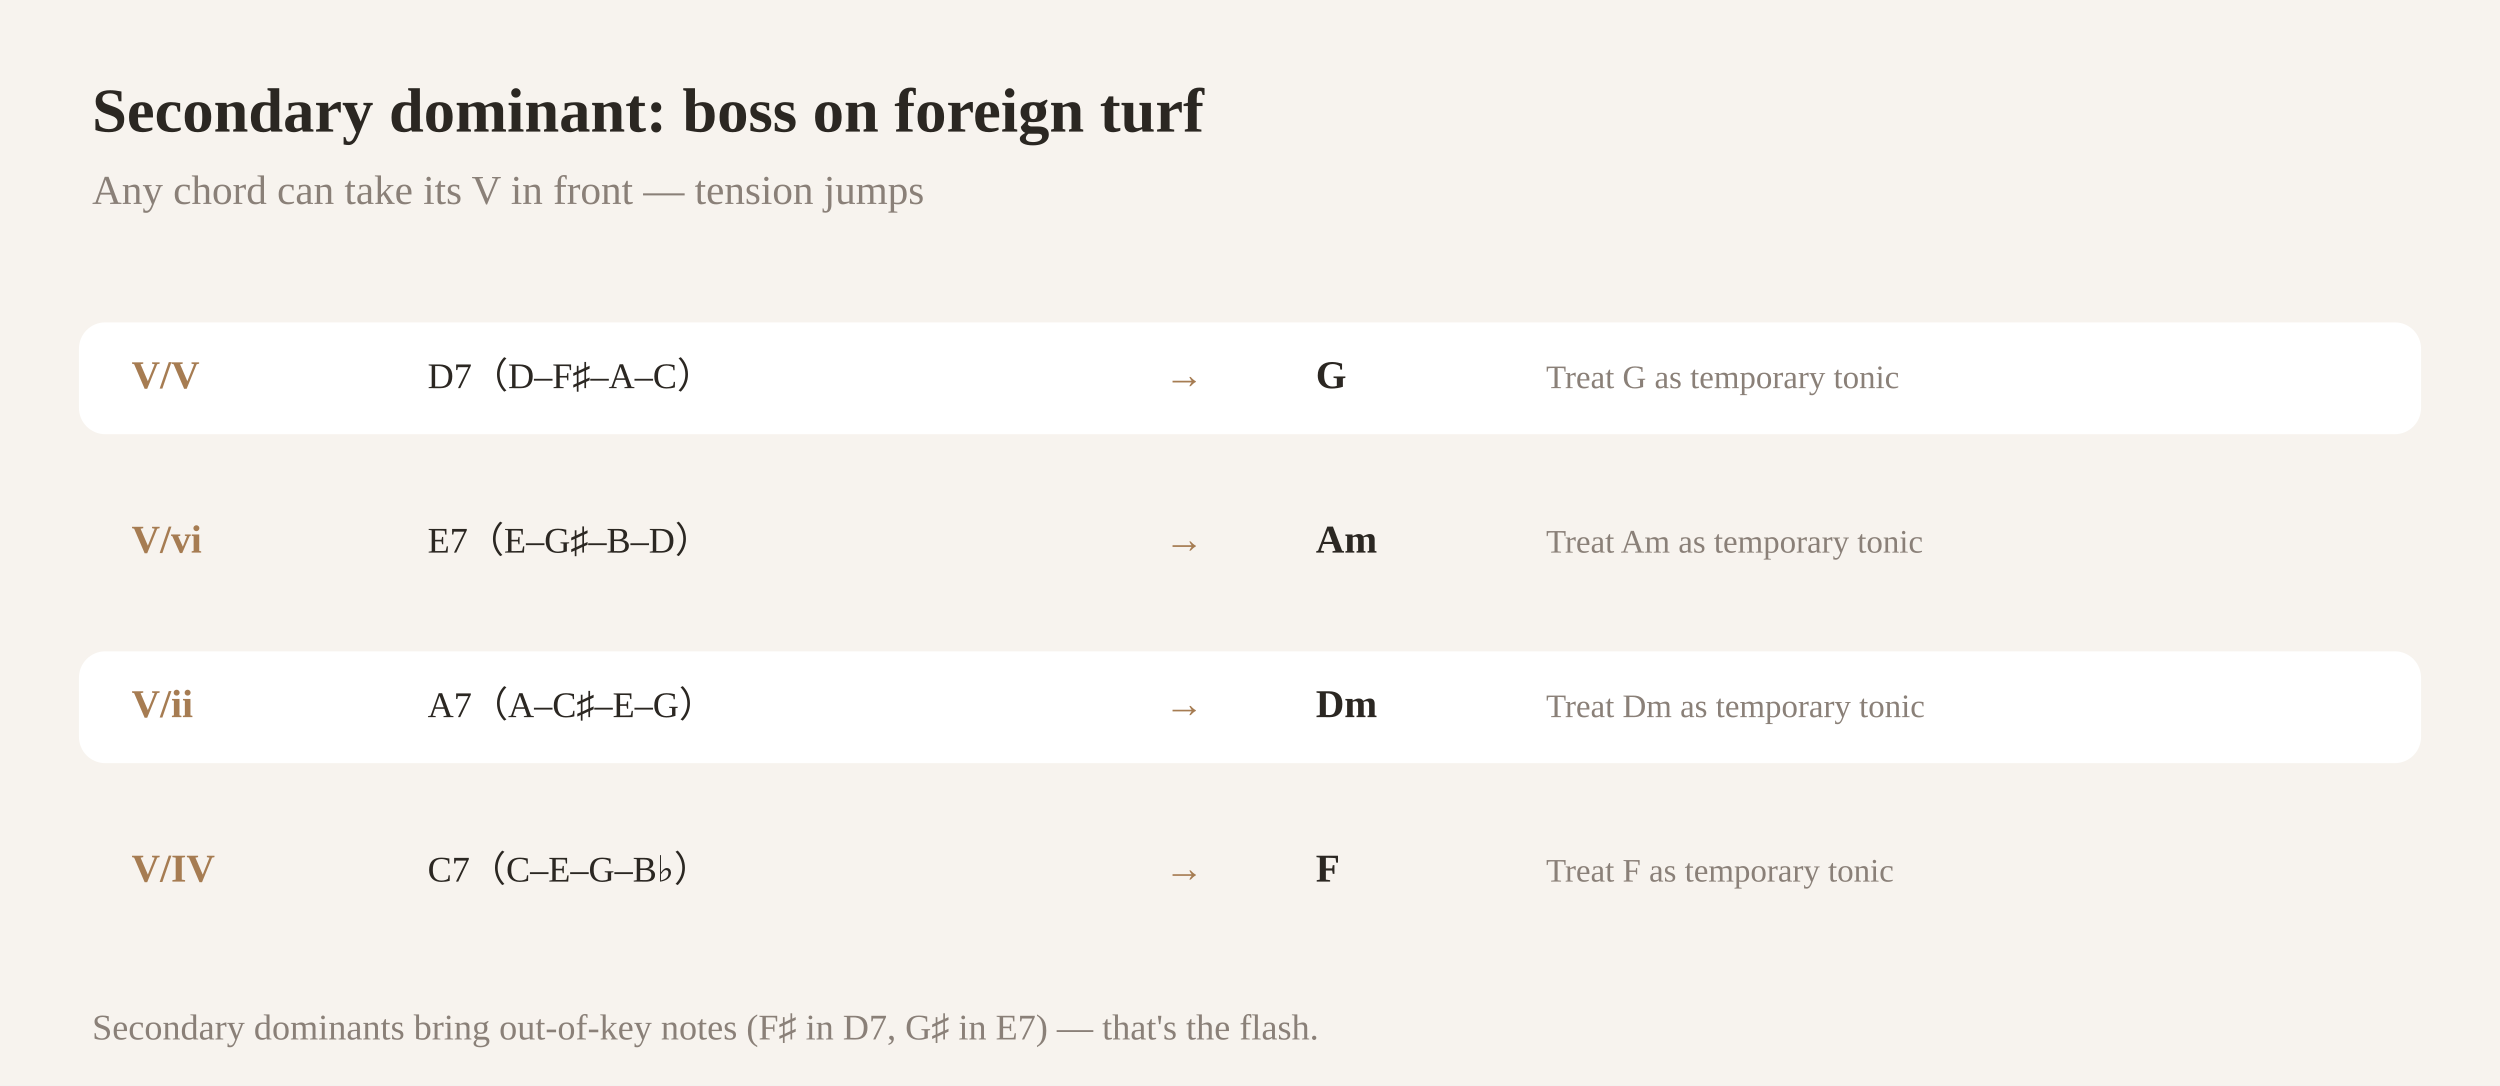
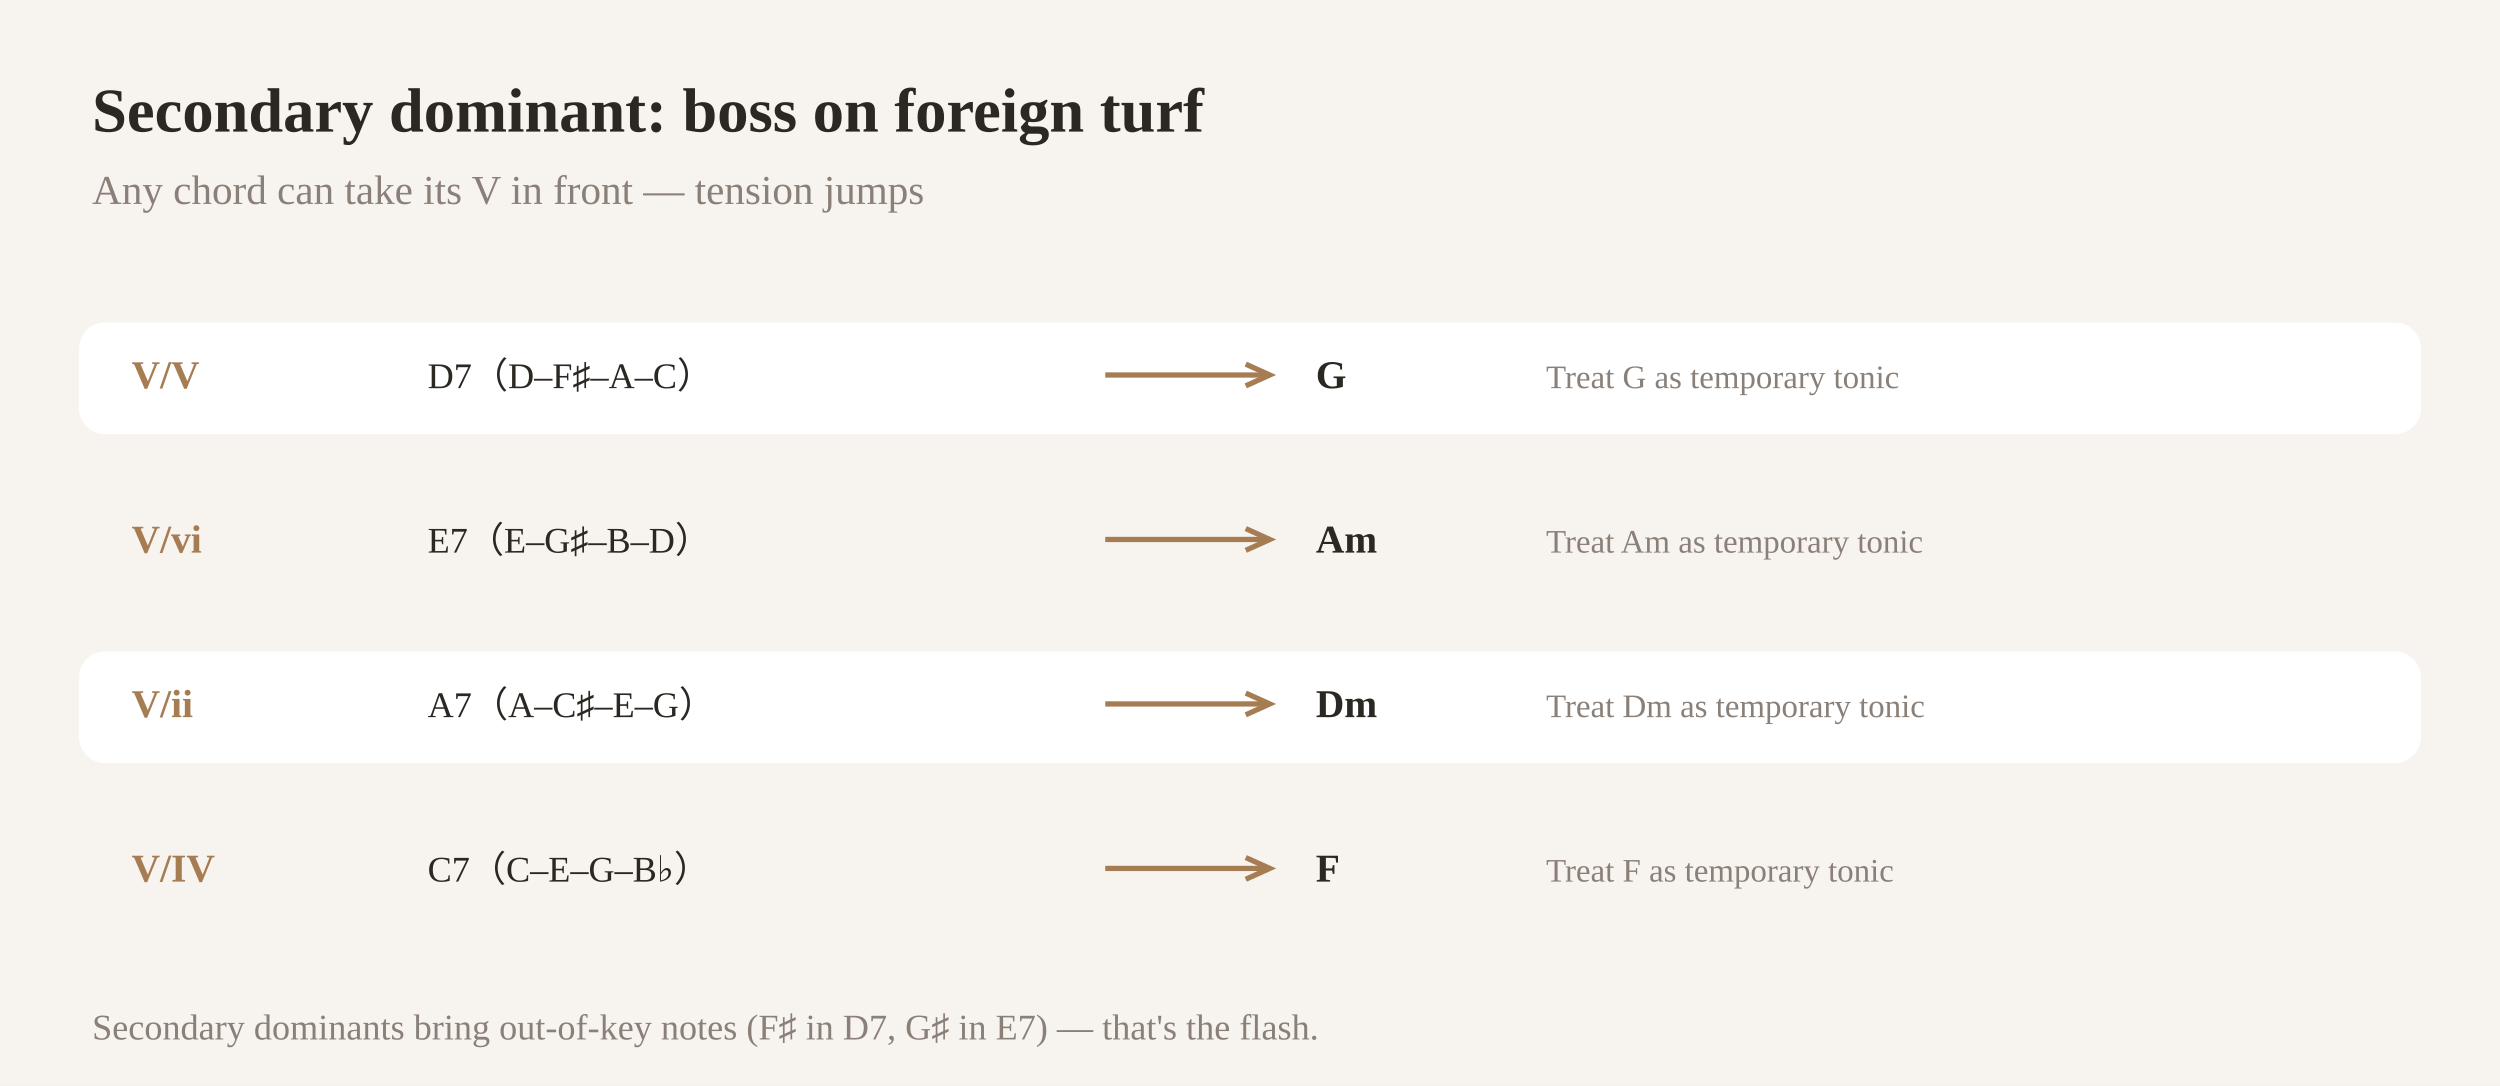
<svg xmlns="http://www.w3.org/2000/svg" viewBox="0 0 760 330" width="100%" role="img" aria-label="Secondary dominant: boss on foreign turf">
  <rect width="760" height="330" fill="#f7f3ee" />
  <text x="28.0" y="40.0" font-size="19" text-anchor="start" fill="#2b2722" font-weight="700">Secondary dominant: boss on foreign turf</text>
  <text x="28.0" y="62.0" font-size="12.5" text-anchor="start" fill="#8a8078" font-weight="400">Any chord can take its V in front — tension jumps</text>
  <rect x="24.0" y="98.0" width="712.0" height="34.0" rx="8" fill="#fff" stroke="none" stroke-width="1.4" />
  <text x="40.0" y="118.0" font-size="12" text-anchor="start" fill="#A67C52" font-weight="700">V/V</text>
  <text x="130.0" y="118.0" font-size="11" text-anchor="start" fill="#2b2722" font-weight="400">D7（D–F♯–A–C）</text>
-   <text x="360.0" y="118.0" font-size="12" text-anchor="middle" fill="#A67C52" font-weight="400">→</text>
+   <line x1="336.0" y1="114.0" x2="386.0" y2="114.0" stroke="#A67C52" stroke-width="1.6" />
+   <path d="M378.7 117.3 L386.0 114.0 L378.7 110.7" fill="none" stroke="#A67C52" stroke-width="1.6" />
  <text x="400.0" y="118.0" font-size="12" text-anchor="start" fill="#2b2722" font-weight="700">G</text>
  <text x="470.0" y="118.0" font-size="10" text-anchor="start" fill="#8a8078" font-weight="400">Treat G as temporary tonic</text>
  <text x="40.0" y="168.0" font-size="12" text-anchor="start" fill="#A67C52" font-weight="700">V/vi</text>
  <text x="130.0" y="168.0" font-size="11" text-anchor="start" fill="#2b2722" font-weight="400">E7（E–G♯–B–D）</text>
-   <text x="360.0" y="168.0" font-size="12" text-anchor="middle" fill="#A67C52" font-weight="400">→</text>
+   <line x1="336.0" y1="164.0" x2="386.0" y2="164.0" stroke="#A67C52" stroke-width="1.6" />
+   <path d="M378.7 167.3 L386.0 164.0 L378.7 160.7" fill="none" stroke="#A67C52" stroke-width="1.6" />
  <text x="400.0" y="168.0" font-size="12" text-anchor="start" fill="#2b2722" font-weight="700">Am</text>
  <text x="470.0" y="168.0" font-size="10" text-anchor="start" fill="#8a8078" font-weight="400">Treat Am as temporary tonic</text>
  <rect x="24.0" y="198.0" width="712.0" height="34.0" rx="8" fill="#fff" stroke="none" stroke-width="1.4" />
  <text x="40.0" y="218.0" font-size="12" text-anchor="start" fill="#A67C52" font-weight="700">V/ii</text>
  <text x="130.0" y="218.0" font-size="11" text-anchor="start" fill="#2b2722" font-weight="400">A7（A–C♯–E–G）</text>
-   <text x="360.0" y="218.0" font-size="12" text-anchor="middle" fill="#A67C52" font-weight="400">→</text>
+   <line x1="336.0" y1="214.0" x2="386.0" y2="214.0" stroke="#A67C52" stroke-width="1.6" />
+   <path d="M378.7 217.3 L386.0 214.0 L378.7 210.7" fill="none" stroke="#A67C52" stroke-width="1.6" />
  <text x="400.0" y="218.0" font-size="12" text-anchor="start" fill="#2b2722" font-weight="700">Dm</text>
  <text x="470.0" y="218.0" font-size="10" text-anchor="start" fill="#8a8078" font-weight="400">Treat Dm as temporary tonic</text>
  <text x="40.0" y="268.0" font-size="12" text-anchor="start" fill="#A67C52" font-weight="700">V/IV</text>
  <text x="130.0" y="268.0" font-size="11" text-anchor="start" fill="#2b2722" font-weight="400">C7（C–E–G–B♭）</text>
-   <text x="360.0" y="268.0" font-size="12" text-anchor="middle" fill="#A67C52" font-weight="400">→</text>
+   <line x1="336.0" y1="264.0" x2="386.0" y2="264.0" stroke="#A67C52" stroke-width="1.6" />
+   <path d="M378.7 267.3 L386.0 264.0 L378.7 260.7" fill="none" stroke="#A67C52" stroke-width="1.6" />
  <text x="400.0" y="268.0" font-size="12" text-anchor="start" fill="#2b2722" font-weight="700">F</text>
  <text x="470.0" y="268.0" font-size="10" text-anchor="start" fill="#8a8078" font-weight="400">Treat F as temporary tonic</text>
  <text x="28.0" y="316.0" font-size="11" text-anchor="start" fill="#8a8078" font-weight="400">Secondary dominants bring out-of-key notes (F♯ in D7, G♯ in E7) — that's the flash.</text>
</svg>
